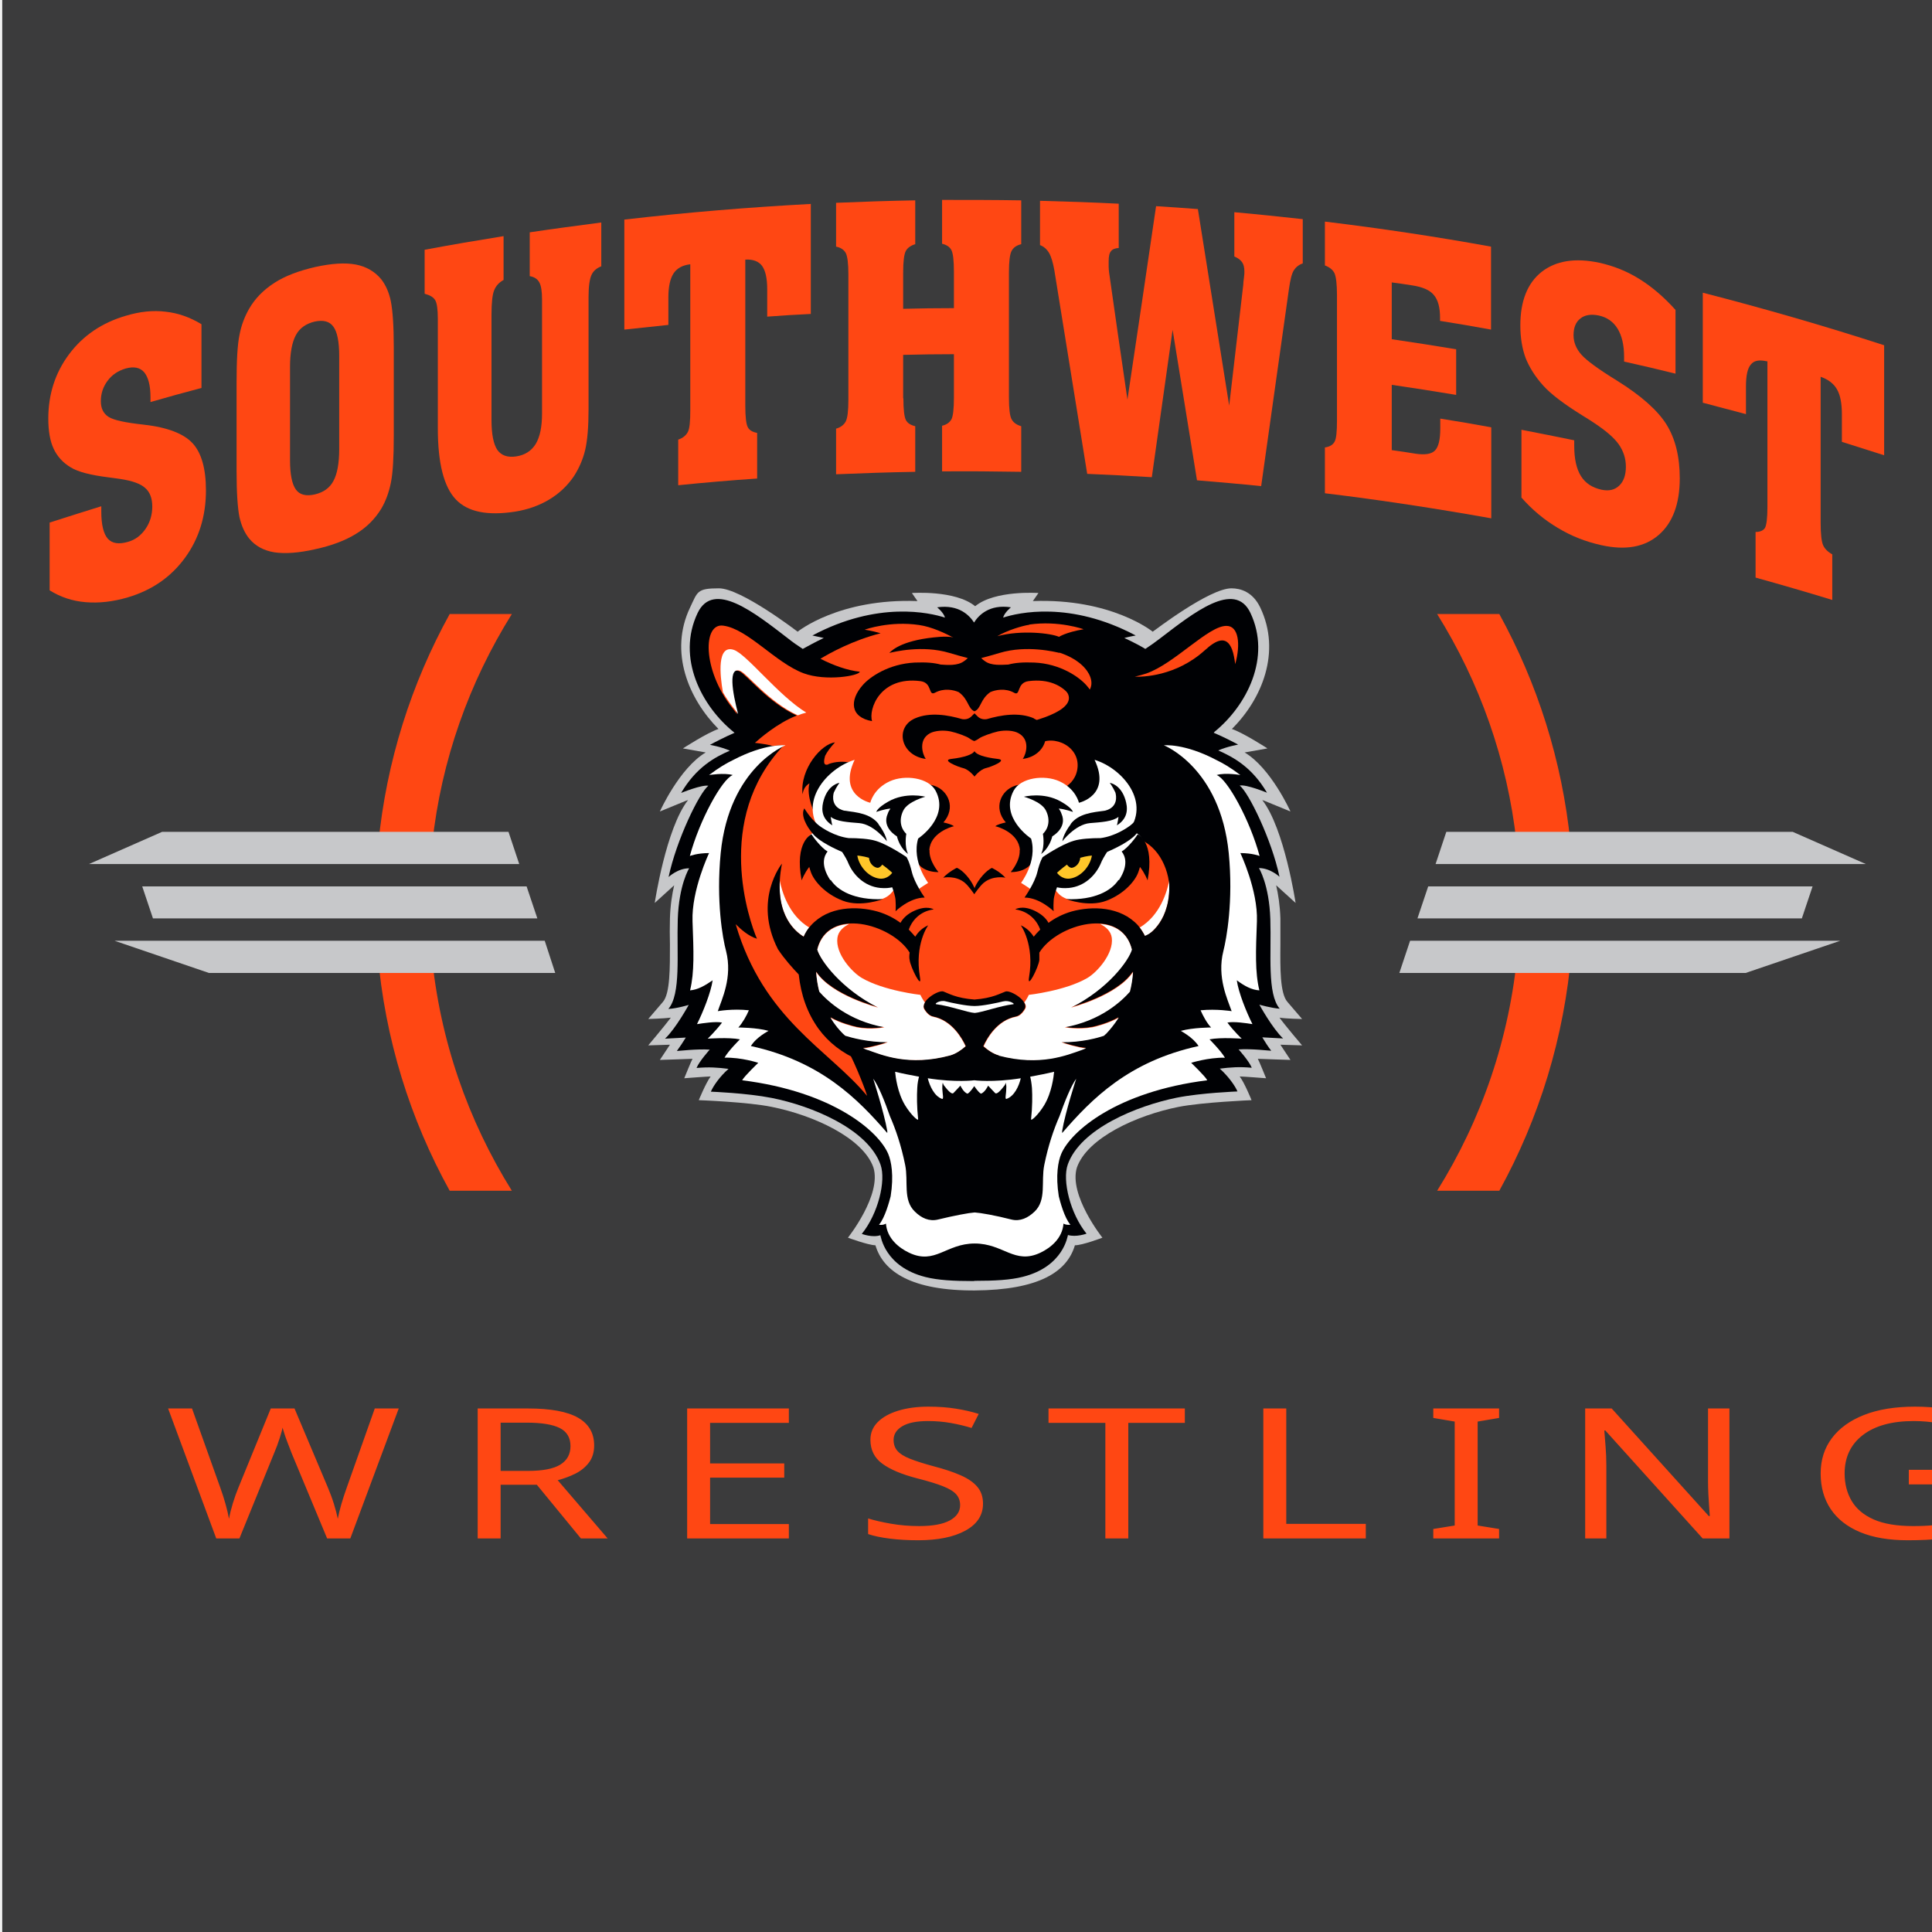
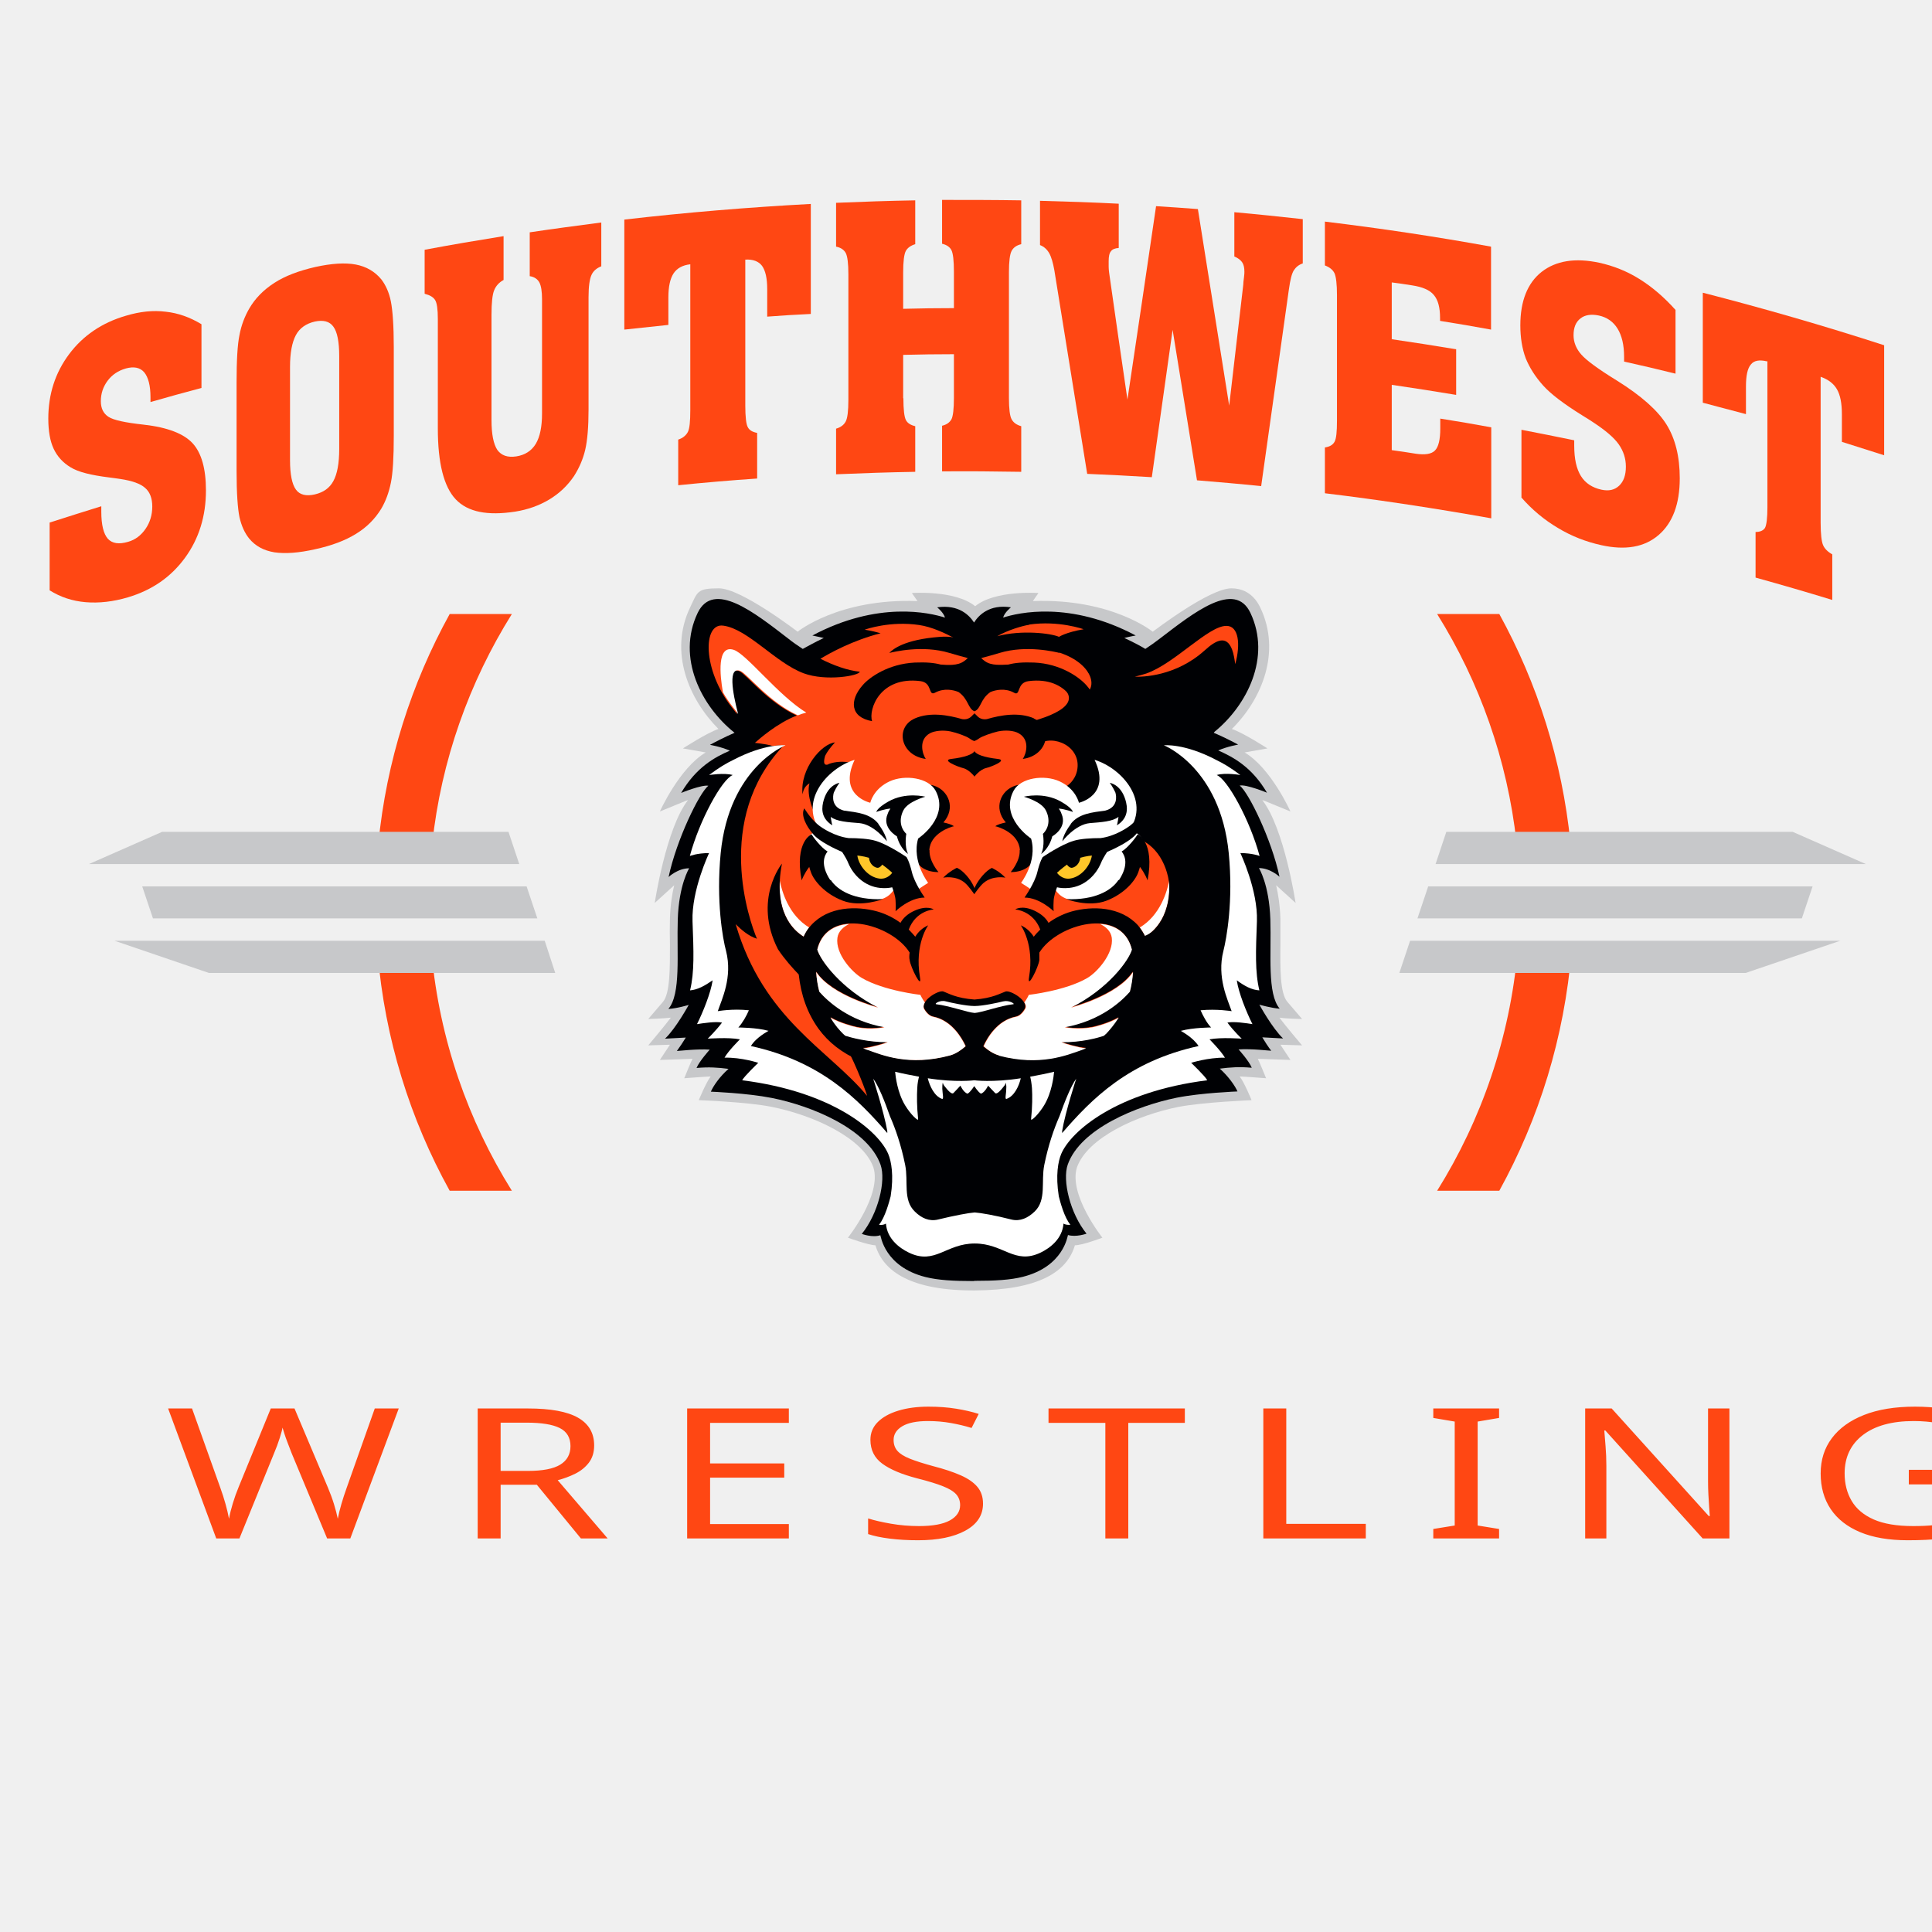
<svg xmlns="http://www.w3.org/2000/svg" version="1.1" viewBox="0 0 864 864">
  <defs>
    <style>
      .st0 {
        fill: #000104;
      }

      .st1 {
        fill: #ecdfd0;
      }

      .st2 {
        fill: #7e6f96;
      }

      .st2, .st3 {
        display: none;
      }

      .st4 {
        fill: #d6c8bf;
      }

      .st5 {
        fill: #fff;
      }

      .st6 {
        fill: #f1f1f2;
      }

      .st7 {
        fill: #c7c8ca;
      }

      .st8 {
        fill: #808285;
      }

      .st9 {
        fill: #3b3b3c;
      }

      .st10 {
        fill: #ffc629;
      }

      .st11 {
        font-family: ArenoRegular, Areno;
        font-size: 81.4px;
        letter-spacing: .2em;
      }

      .st11, .st12 {
        fill: #ff4713;
      }

      .st13 {
        fill: #d6006d;
      }

      .st14 {
        fill: #4d5a31;
      }

      .st15 {
        fill: #eb80a8;
      }
    </style>
  </defs>
  <g id="Background_Colors">
    <g id="Military_Green" class="st3">
      <rect id="Team_Color__x28_change_as_needed_x29_" class="st14" x="1" width="863" height="864" />
    </g>
    <g id="Bright_Pink" class="st3">
      <rect id="Team_Color__x28_change_as_needed_x29_1" data-name="Team_Color__x28_change_as_needed_x29_" class="st13" x="1" width="863" height="864" />
    </g>
    <g id="Pink" class="st3">
      <rect id="Team_Color__x28_change_as_needed_x29_2" data-name="Team_Color__x28_change_as_needed_x29_" class="st15" x="1" width="863" height="864" />
    </g>
    <g id="Natural" class="st3">
      <rect id="Team_Color__x28_change_as_needed_x29_3" data-name="Team_Color__x28_change_as_needed_x29_" class="st1" x="1" width="863" height="864" />
    </g>
    <g id="Heather_Dust" class="st3">
      <rect id="Team_Color__x28_change_as_needed_x29_4" data-name="Team_Color__x28_change_as_needed_x29_" class="st4" x="1" width="863" height="864" />
    </g>
-     <g id="Grey__x28_Dark_x29__copy">
+     <g id="Grey__x28_Dark_x29__copy" class="st3">
      <rect id="Team_Color__x28_change_as_needed_x29_5" data-name="Team_Color__x28_change_as_needed_x29_" class="st9" x="1" width="863" height="864" />
    </g>
    <g id="Grey__x28_Mid_x29_" class="st3">
      <rect id="Team_Color__x28_change_as_needed_x29_6" data-name="Team_Color__x28_change_as_needed_x29_" class="st8" x="1" width="863" height="864" />
    </g>
    <g id="Grey__x28_Light_x29_" class="st3">
      <rect id="Team_Color__x28_change_as_needed_x29_7" data-name="Team_Color__x28_change_as_needed_x29_" class="st7" x="1" width="863" height="864" />
    </g>
    <g id="White" class="st3">
      <rect id="Team_Color__x28_change_as_needed_x29_8" data-name="Team_Color__x28_change_as_needed_x29_" class="st6" x="1" width="863" height="864" />
    </g>
    <g id="Black" class="st3">
      <rect id="Team_Color__x28_change_as_needed_x29_9" data-name="Team_Color__x28_change_as_needed_x29_" class="st0" x="1" width="863" height="864" />
      <rect id="Team_Color__x28_change_as_needed_x29_10" data-name="Team_Color__x28_change_as_needed_x29_" class="st0" x="1" width="863" height="864" />
      <text />
    </g>
    <rect id="Team_Color__x28_change_as_needed_x29_11" data-name="Team_Color__x28_change_as_needed_x29_" class="st2" x="1" width="863" height="864" />
  </g>
  <g id="Lines">
    <g>
      <g>
        <path class="st12" d="M193.3,377.3c4-37.4,16.6-72.3,35.6-102.7h-27.8c-17.1,31-28.3,65.8-31.9,102.7h24.1Z" />
        <path class="st12" d="M168.9,426.3c3.2,38.2,14.5,74.2,32.2,106.2h27.8c-19.6-31.4-32.3-67.5-35.9-106.2h-24.1Z" />
      </g>
      <g>
        <path class="st12" d="M702.3,376.8c-3.7-36.7-14.8-71.3-31.8-102.2h-27.8c18.9,30.3,31.4,65,35.5,102.2h24.1Z" />
        <path class="st12" d="M678.7,425.2c-3.5,39.1-16.2,75.6-36,107.3h27.8c17.8-32.3,29.1-68.6,32.3-107.3h-24Z" />
      </g>
      <g>
        <g>
          <polygon class="st7" points="232.2 386.4 39.8 386.4 72.5 372 227.4 372 232.2 386.4" />
          <polygon class="st7" points="248.3 435.1 93.4 435.1 51.2 420.7 243.6 420.7 248.3 435.1" />
          <polygon class="st7" points="63.6 396.4 68.4 410.7 240.3 410.7 235.5 396.4 63.6 396.4" />
        </g>
        <g>
          <polygon class="st7" points="642 386.4 834.4 386.4 801.7 372 646.8 372 642 386.4" />
          <polygon class="st7" points="625.8 435.1 780.7 435.1 823 420.7 630.6 420.7 625.8 435.1" />
          <polygon class="st7" points="810.6 396.4 805.8 410.7 633.9 410.7 638.7 396.4 810.6 396.4" />
        </g>
      </g>
    </g>
  </g>
  <g id="Logo">
    <g>
      <path class="st7" d="M435.8,577.1c28.8-.2,41.4-8.3,44.9-20.2,3.4,0,12.3-3.4,12.3-3.4,0,0-15.2-19.1-11.4-31.4,4.7-13.3,26.8-23.4,45.5-27.1,10.7-2.1,32.6-3,32.6-3,0,0-3.1-7.7-5.3-10.6,1.6,0,11.8.8,11.8.8,0,0-3.2-7.9-3.7-8.7,1.5.1,14.6.5,14.6.5l-4.5-6.8,9.7.3s-7.6-8.9-10.1-12.4c3.1.5,10.1.6,10.1.6l-6.6-7.7c-3.3-3.8-3.2-15.3-3.1-25.5,0-3.9,0-7.9,0-11.8-.2-6-1-10.9-1.9-14.8l8.7,7.9s-5-33.3-14.9-46c.3.1.6.2.9.3l11.7,4.8s-8.7-19.4-20.5-26.4l10.2-1.8s-10.8-7-15.9-8.7c13.4-13.3,22.2-34.4,12.7-54.3-3.4-7.1-8.9-8.6-12.9-8.6-9.9,0-34.7,19.1-35.2,19.4,0,0-18.4-15-53.6-13.7l2.5-3.6s-19.4-1.4-28.3,5.9c-8.9-7.3-28.3-5.9-28.3-5.9l2.5,3.6c-35.2-1.3-53.6,13.7-53.6,13.7-.4-.3-25.3-19.4-35.2-19.4s-9.5,1.5-12.9,8.6c-9.5,19.9-.6,40.9,12.7,54.3-5.1,1.7-15.9,8.7-15.9,8.7l10.2,1.8c-11.8,7-20.5,26.4-20.5,26.4l11.7-4.8c.3-.1.6-.2.9-.3-9.9,12.6-14.9,46-14.9,46l8.7-7.9c-.9,3.8-1.7,8.7-1.9,14.8-.1,3.9-.1,7.9,0,11.8,0,10.2.1,21.7-3.1,25.5l-6.6,7.7s7-.2,10.1-.6c-2.6,3.5-10.1,12.4-10.1,12.4l9.7-.3-4.5,6.8s13-.4,14.6-.5c-.5.8-3.7,8.7-3.7,8.7,0,0,10.3-.8,11.8-.8-2.2,3-5.3,10.6-5.3,10.6,0,0,22,.8,32.6,3,18.6,3.7,40.8,13.8,45.5,27.1,3.8,12.3-11.4,31.4-11.4,31.4,0,0,8.9,3.3,12.3,3.4,3.5,11.8,16.1,20.4,44.9,20.2Z" />
      <path class="st0" d="M435.8,572.8c9.2,0,16.1-.4,21.6-1.8,18.3-4.6,20-18.3,20.2-18.7,3.6,1.1,8.3-.6,8.3-.6-7.3-9-10.9-23.8-8.4-30.9,5.7-16.1,31-26.3,48.7-29.9,11.1-2.2,27.2-2.8,27.2-2.8-1-2.4-4-6.7-7.9-10.2,4.8-.6,8.6-.9,14.3-.4-1.2-3-5.9-8.2-5.9-8.2,5.7-.4,13.7.6,14.6.6-1.4-1.8-2.8-4-4-6l9.3.5c-4.8-4.5-10.6-15.1-10.6-15.1,0,0,5.2,1.5,9.1,1.8-5.7-6.7-3.7-24.4-4.2-40-.5-15.6-5.1-22.9-5.1-22.9,5.1,0,9.2,3.9,9.2,3.9-3.5-16.6-13.8-37.7-17.8-40.8,3-.6,12.2,3.2,12.2,3.2-6.7-11.4-15-15.9-21.8-18.9,4.1-1.8,8.9-2.6,8.9-2.6-1.8-1-6.4-3.4-10.9-5.3.1-.1.2-.3.3-.4,14.5-11.8,25.5-33.3,16.1-53.2-7-14.8-25.5,0-40.4,11.4-2.1,1.6-4.3,3.2-6.6,4.7-1.6-1-4.9-2.8-9.4-4.9,2.7-.7,5.1-1.1,5.1-1.1-29.3-15.6-52.6-10.2-59.3-8,.6-2.3,3.5-4.6,3.5-4.6-9.7-1.5-14.5,3.6-16.5,6.8h0c-2-3.1-6.7-8.2-16.5-6.8,0,0,2.9,2.3,3.5,4.6-6.8-2.2-30-7.6-59.3,8,0,0,2.4.5,5.1,1.1-4.4,2.1-7.7,4-9.4,4.9-2.3-1.5-4.5-3-6.6-4.7-14.8-11.4-33.3-26.2-40.4-11.4-9.6,20.1,1.8,41.9,16.5,53.6-4.6,2-9.2,4.4-11,5.4,0,0,4.8.8,8.9,2.6-6.8,2.9-15.1,7.5-21.8,18.9,0,0,9.3-3.8,12.2-3.2-4,3-14.3,24.2-17.8,40.8,0,0,4.1-3.9,9.2-3.9,0,0-4.6,7.3-5.1,22.9-.5,15.5,1.5,33.3-4.2,40,3.9-.2,9.1-1.8,9.1-1.8,0,0-5.8,10.6-10.6,15.1l9.3-.5c-1.2,2-2.7,4.2-4,6,.9,0,9-1,14.7-.6,0,0-4.7,5.2-5.9,8.2,5.7-.5,9.5-.2,14.3.4-4,3.5-6.9,7.8-7.9,10.2,0,0,16,.6,27.2,2.8,17.7,3.5,43,13.8,48.7,29.9,2.5,7.2-1.1,21.9-8.4,30.9,0,0,4.7,1.8,8.3.6.2.4,1.9,14.1,20.2,18.7,5.6,1.4,12.4,1.8,21.6,1.8h0Z" />
      <path class="st12" d="M479.2,475.7c1.1-1.3,13.3-7.3,13.3-7.3-4.4,7.8-9.8,22.3-9.2,21.6,17.2-20.8,46.2-34.1,58.7-76.7-2.3,2.3-5.8,5.4-9.5,6.5,3.4-7.7,19.6-53.2-11.9-86.4h0s1.7-.2,4.9.2c.9-.3,1.9-.5,2.9-.7,0,0,0,0,0,0,0,0,0,0,0,0,1.7-.3,3.5-.6,5-.7-1.8-1.6-9.8-8.8-18.7-12.2,13-5.9,22.5-18.4,25.6-19.8,5.7-2.4,3.7,9.4,1.1,19.2.7-.9,1.5-1.9,2.2-2.9,13.3-16.9,13.2-38.1,3.9-36.7-11,1.5-23.3,16.6-35.9,21.3-10,3.7-24.9,1.1-25.1-.7,5.6-.6,11.7-2.8,17.6-5.8-4.3-2.6-14.4-8.2-26.9-11.4,1.7-.6,4-1.2,7.1-1.6h0,0s0,0,0,0c0,0,0,0,0,0-.5-.2-11.4-3.9-24.3-2.1-11.2,1.6-24.5,11.3-24.5,11.3,0,0-13.3-9.7-24.5-11.3-12.9-1.9-23.8,1.9-24.3,2.1,0,0,0,0,0,0,0,0,0,0,0,0h0s0,0,0,0c3.1.5,5.4,1.1,7.1,1.6-12.5,3.2-22.6,8.8-26.9,11.4,5.9,3,12,5.2,17.6,5.8-.2,1.8-15.1,4.4-25.1.7-12.6-4.7-24.9-19.8-35.9-21.3-9.3-1.4-9.4,19.8,3.9,36.7.8,1,1.5,1.9,2.2,2.9-2.6-9.8-4.6-21.6,1.1-19.2,3.1,1.4,12.7,13.9,25.6,19.8-8.8,3.4-16.9,10.6-18.7,12.2,1.6.2,3.3.4,5,.7,0,0,0,0,0,0,0,0,0,0,0,0,1,.2,2,.4,2.9.7,3.2-.4,4.9-.2,4.9-.2h0c-31.4,33.2-15.2,78.6-11.9,86.4-3.7-1.1-7.2-4.2-9.5-6.5,12.5,42.7,41.5,56,58.7,76.7.5.6-4.8-13.8-9.2-21.6,0,0,12.2,6,13.3,7.3h86.6Z" />
      <g>
        <path class="st5" d="M511.1,318.7c12.5-7.6,26.8-26.3,32.5-28.1,7.5-2.4,6.2,11.2,4.8,19-1.3,2.3-2.9,4.6-4.6,6.8-.8,1-1.5,1.9-2.2,2.9,2.6-9.8,4.6-21.6-1.1-19.2-3.1,1.4-12.7,13.9-25.6,19.8-1.2-.5-2.5-.9-3.7-1.2Z" />
        <path class="st5" d="M360.6,318.7c-12.5-7.6-26.8-26.3-32.5-28.1-7.5-2.4-6.2,11.2-4.8,19,1.3,2.3,2.9,4.6,4.6,6.8.8,1,1.5,1.9,2.2,2.9-2.6-9.8-4.6-21.6,1.1-19.2,3.1,1.4,12.7,13.9,25.6,19.8,1.2-.5,2.5-.9,3.7-1.2Z" />
        <path class="st5" d="M359.4,418.9c.7-1.4,1.5-2.8,2.5-4.1-9.2-5.5-12.2-16.1-13.2-21-.9,15.7,6.5,22.5,10.7,25.1Z" />
        <path class="st5" d="M512.2,418.9c-.7-1.4-1.5-2.8-2.5-4.1,9.2-5.5,12.2-16.1,13.2-21,.9,15.7-6.5,22.5-10.7,25.1Z" />
      </g>
      <path class="st0" d="M532.9,331.7c27.1-21.8,28.1-46.5,24.3-52.8s-11.9-6.6-17-1.9c-14.6,13.7-30.4,16.6-30.4,16.6,0,0-10.5-12.4-21.6-15-37-8.8-51.9,7.7-51.9,7.7,0,0,17.6-.1,36.3,5.2,14.9,4.3,19.1,15.3,12.4,19.2,0,0-5-3.4-10.6-4,11.2,8.6-5.7,14.8-21.2,17.8,7.1.7,9.1,1.9,10.9,8.4,7-4.8,19.7,1,17.6,11.6-.9,4.4-3.9,7-7.1,8.5.5,2.4,4.3,15.4,30.7,21.1,21.3,3.2,24.2,40,4.7,45.1,2.6,6.9,7.1,40-22.1,51.5-6.8,13.2-13.9,31.9-13.9,31.9,0,0,35.4-43.9,68.2-41,21.2-80.3,8.8-117.2-9.2-130Z" />
      <g>
        <path class="st0" d="M462.5,321.3c-6.8-3-15-1.5-21.2.3-1.9.3-3.3-.4-4.1-1.2l-1.4-1.4-1.4,1.4c-.8.8-2.2,1.5-4.1,1.2-6.2-1.8-14.4-3.3-21.2-.3-9,4-6.4,16.6,4.9,18.1-1.5-2.2-3.4-8.6,1.9-11.5,2.1-1.1,5.8-1.5,9.2-.8,2.8.6,7.2,2.2,8.4,3.1,1.2.9,2.2,1.2,2.2,1.2,0,0,1-.3,2.2-1.2,1.2-.9,5.7-2.5,8.4-3.1,3.4-.7,7.1-.4,9.2.8,5.3,2.9,3.4,9.3,1.9,11.5,11.2-1.5,13.9-14,4.9-18.1Z" />
        <path class="st0" d="M485.8,306.4c-3.2-3.6-11.6-9.6-23.3-10.1-5.1-.2-8.6.1-11.6.9-3.1.1-7.5.6-10.4-1.5-.6-.4-1.2-.9-1.7-1.4,2.6-.7,5.6-1.5,8.2-2.3,12.2-3.7,25.1-.4,26.9,0-1.4-1.4-6.5-5.9-22.7-7.2-8.4-.6-13,2.3-15.4,5.3-2.4-3-7-5.9-15.4-5.3-16.2,1.2-21.3,5.7-22.7,7.2,1.8-.4,14.7-3.7,26.9,0,2.6.8,5.7,1.6,8.2,2.3-.5.5-1.1,1-1.7,1.4-2.9,2.1-7.3,1.7-10.4,1.5-3-.8-6.4-1.1-11.6-.9-11.8.6-20.2,6.5-23.3,10.1-6,6.8-5.6,14.4,4.2,16.1-1.7-5.2,3.5-20.2,21.6-17.9,5.5.7,3.4,6.8,6.5,5.2,4-2.2,8.3-1.3,10.6-.3,4.5,3.2,4.1,7.4,7.1,8.6,3-1.2,2.5-5.4,7.1-8.6,2.3-1,6.7-1.9,10.6.3,3,1.7,1-4.5,6.5-5.2,18.1-2.3,23.4,12.7,21.6,17.9,9.8-1.8,10.3-9.3,4.2-16.1Z" />
        <path class="st0" d="M425.4,339.4c6.1-.7,9.7-2.1,10.4-3.5.7,1.5,4.3,2.8,10.4,3.5,4.6.5-2.8,3.5-5.3,4.1-2.8.7-5.1,3.8-5.1,3.8,0,0-2.3-3.1-5.1-3.8-2.4-.6-9.9-3.6-5.3-4.1Z" />
        <path class="st0" d="M521.9,386.2c4.1,21.3-4.9,29.8-9.7,32.7-.9-1.8-2-3.5-3.3-5.1-7.8-8.5-20.5-8.7-29.6-6.2-4.2,1.2-7.7,3.1-10.4,5.1-1.2-2.2-3.3-4-6.2-5.4-5.7-2.7-8.7-.6-8.7-.6,0,0,8,.5,11.2,9-1.3,1.3-2.3,2.4-2.9,3.2-1.3-2-3.1-3.9-5.8-5.1,0,0,6.2,8.4,3.7,23.2-1,6,4.3-4.6,4.6-7.7,0-.8,0-1.9,0-3.3,7.9-12.8,36.6-20.8,41.3-1.5-1.4,4.8-10.6,17.5-27.2,25.9,0,0,20.7-5.3,27.7-15.9-.2,3.2-.7,6.1-1.4,8.8-3.7,4.2-13,13-29.1,15.9,0,0,5.7,1.2,12.4,0,1.9-.4,7.3-1.8,11.7-4.3-2.1,3.3-4.2,5.7-5.6,7.2-.4.3-.7.6-1,.9-2.6.9-10,3-19,2.9,0,0,2.6,1.1,8.1,2.3.9.2,2,.3,2.9.4-.6.3-1.3.5-2,.8-6.4,2.2-18.5,7.4-37,2.5-2.6-.7-5-2.4-6.9-4,1.6-3.6,6.1-11.6,14.5-13.3,1.2-.2,2.7-1.2,4-3.4,2.1-3.5-6.3-8.5-8.5-7.8-2.3.8-5.8,3-13.9,3.6-8.2-.6-11.7-2.8-13.9-3.6s-10.6,4.3-8.5,7.8c1.3,2.2,2.8,3.2,4,3.4,8.4,1.7,12.9,9.7,14.5,13.2-1.9,1.7-4.4,3.4-6.9,4.1-18.5,5-30.5-.2-37-2.5-.7-.3-1.4-.5-2-.8,1,0,2-.2,2.9-.4,5.5-1.2,8.1-2.3,8.1-2.3-9,0-16.4-2.1-19-2.9-.3-.3-.7-.6-1-.9-1.5-1.5-3.6-3.8-5.6-7.2,4.4,2.5,9.9,3.9,11.7,4.3,6.7,1.3,12.4,0,12.4,0-16-2.9-25.3-11.6-29.1-15.9-.7-2.7-1.2-5.6-1.4-8.8,7,10.6,27.7,15.9,27.7,15.9-16.6-8.4-25.8-21.1-27.2-25.9,4.7-19.3,33.4-11.3,41.3,1.5-.2,1.3-.2,2.5,0,3.3.3,3.1,5.7,13.8,4.6,7.7-2.5-14.9,3.7-23.2,3.7-23.2-2.7,1.2-4.5,3-5.8,5.1-.6-.7-1.6-1.9-2.9-3.2,3.2-8.6,11.2-9,11.2-9,0,0-3-2-8.7.6-2.9,1.3-5,3.2-6.2,5.4-2.7-2-6.2-3.9-10.4-5.1-9.1-2.5-21.8-2.4-29.6,6.2-1.4,1.5-2.5,3.2-3.3,5.1-4.8-2.9-13.8-11.4-9.7-32.7,0,0-13.1,16.1-1.8,38.3,2.9,4.4,6.7,8.6,9.3,11.3,1,9.2,3.8,17.2,8.8,24.2,9.2,12.6,23.7,18.1,48.2,22.2,13,2.1,21.6,1,21.6,1,0,0,8.6,1.1,21.6-1,24.5-4,39-9.6,48.2-22.2,5.1-6.9,7.9-15,8.8-24.2,2.6-2.7,6.4-6.9,9.3-11.3,11.3-22.2-1.8-38.3-1.8-38.3Z" />
        <path class="st0" d="M443.7,388.1c-2.7,1.1-6.1,5.2-7.6,8.4-.1.2-.2.5-.3.8,0-.3-.1-.5-.3-.8-1.4-3.2-4.8-7.3-7.6-8.4,0,0-3.3,1.5-6.1,4.4,0,0,5.7-1.2,9.8,2.4,1.6,1.4,3.7,4.4,4.1,5h0s0,0,0,0c0,0,0,0,0,0h0c.4-.6,2.5-3.6,4.1-5,4.2-3.6,9.8-2.4,9.8-2.4-2.7-2.9-6.1-4.4-6.1-4.4Z" />
      </g>
      <g>
        <path class="st0" d="M415.6,380.2c.4-7.6,9.7-10.5,11-10.7-1-.8-2.9-1.3-4.7-1.7,5.7-6.5,2.2-14.3-4.1-16.4-4.5-1.5-11.1.2-11.1.2,0,0,2.3,25.8,2.2,28.4-.4,10.6,10.8,10,10.8,10,0,0-4.3-4.9-4-9.8Z" />
        <path class="st0" d="M370.5,341.8h0c-2.9,1.1-1.8-2.7-1.5-3.8.9-1.8,2.3-3.7,4.4-6-5.9.6-15.7,11.7-14.5,23.2.3-1.6.8-3.5,3.1-4.9-1.6,5.8,2.5,13.9,2.5,13.9,0,0,7.7-15.5,15.9-23.1-3.1-.7-6.7-.6-9.9.6Z" />
        <path class="st5" d="M415.2,395s-7.6-9.7-4.6-20c0,0,14.2-9.4,7.8-21.4-3.1-5.8-13.7-7.3-20.5-4.2-7.4,3.4-8.7,9.6-8.7,9.6,0,0-14.6-3.2-7-19.2-12.5,3.8-25.7,19.2-14.6,32.7-5.1-2.2-7.5,4.2-7.5,4.2l10.9,20.6s12.6,6.5,21.4,5.2c9.9-1.4,9.6-12.9,9.6-12.9l5.2,10.5s5.1-3.6,7.9-5.3Z" />
        <path class="st0" d="M501.2,341.8h0c2.9,1.1,1.8-2.7,1.5-3.8-.9-1.8-2.3-3.7-4.4-6,5.9.6,15.7,11.7,14.5,23.2-.3-1.6-.8-3.5-3.1-4.9,1.6,5.8-2.5,13.9-2.5,13.9,0,0-7.7-15.5-15.9-23.1,3.1-.7,6.7-.6,9.9.6Z" />
        <path class="st0" d="M456.1,380.2c-.4-7.6-9.7-10.5-11-10.7,1-.8,2.9-1.3,4.7-1.7-5.7-6.5-2.2-14.3,4.1-16.4,4.5-1.5,11.1.2,11.1.2,0,0-2.3,25.8-2.2,28.4.4,10.6-10.8,10-10.8,10,0,0,4.3-4.9,4-9.8Z" />
        <path class="st5" d="M456.5,395s7.6-9.7,4.6-20c0,0-14.2-9.4-7.8-21.4,3.1-5.8,13.7-7.3,20.5-4.2,7.4,3.4,8.7,9.6,8.7,9.6,0,0,14.6-3.2,7-19.2,12.5,3.8,25.7,19.2,14.6,32.7,5.1-2.2,7.5,4.2,7.5,4.2l-10.9,20.6s-12.6,6.5-21.4,5.2c-9.9-1.4-9.6-12.9-9.6-12.9l-5.2,10.5s-5.1-3.6-7.9-5.3Z" />
        <path class="st0" d="M371.3,393.6c-4.6-7-2.6-11.1-1.2-12.8-2.8-1.6-6.5-6.5-7.2-7.7,0,0-7.7,3.3-4.4,20.6,0,0,1.2-3.2,3.4-6,.2.8.5,1.6.8,2.5,1.3,3.6,6.1,9.5,14.2,12.6,8.1,3.1,17.9-.7,17.9-.7-12.6.5-20.2-3.8-23.3-8.6Z" />
        <path class="st0" d="M413.4,401.2s-4.4-6.2-5.6-11.2c-1.2-5-2.4-6.7-2.4-6.7,0,0-8.1-5.6-13.9-7.3-2.9-.9-7.8-1.2-12-1.2-6.2-.8-11.8-4.4-13.7-6-3.6-3-6.1-7.3-6.1-7.3-1.7,2.9.7,7.8,4,11.6,2.8,3.3,9.7,6.5,12.9,7.9,1.1,1.7,2.2,3.5,2.9,5.3,2.1,4.8,6.9,10.1,14.2,10.8,2.4.2,4,0,5.3-.3.6,1.7,1.4,4,1.5,5.9.2,3.3,0,4.8,0,4.8,0,0,6.2-6.1,13-6.1Z" />
        <path class="st0" d="M405.3,372.9c-2.7-2.6-3.3-6.6-1.3-10.5,2-4,9.8-6.1,9.8-6.1,0,0-8.8-2.3-16.6,2.2-5.1,2.9-5.3,4.6-5.3,4.6,0,0,3.6-1.3,6.3-1.5-.5.7-.9,1.4-1.2,2.3-2.8,6.3,4.1,10.1,4.1,10.1,1.5,5.7,5,7.9,5,7.9-1.8-3.6-.8-9-.8-9Z" />
        <path class="st0" d="M392.9,368.5c-3.6-4.7-9.7-5.2-15.5-6-5.7-1.5-5-6.5-4.5-8.1,1.2-2.6,2.5-4.3,2.5-4.3,0,0-4.9.6-7,7.6-.9,3.1-1.7,7.9,3.8,11.4,0,0-.4-1.6-.7-3.8,2.6,2.1,7.8,2.4,12.8,2.8,6.6.6,12.3,8.1,12.3,8.1,0,0-.2-2.9-3.8-7.7Z" />
        <path class="st10" d="M394.6,386.6c-.5.7-1.2,1.4-2,1.5-1.4,0-3.7-1.5-4-4.5-2.7-.8-5.2-1-5.2-1,.7,4.6,4.8,9.6,9.8,10.3,3.8.5,5.8-2.6,5.8-2.6,0,0-1.9-1.8-4.4-3.6Z" />
        <path class="st0" d="M458.3,401.2s4.4-6.2,5.6-11.2c1.2-5,2.4-6.7,2.4-6.7,0,0,8.1-5.6,13.9-7.3,2.9-.9,7.8-1.2,12-1.2,6.2-.8,11.8-4.4,13.7-6,3.6-3,6.1-7.3,6.1-7.3,1.7,2.9-.7,7.8-4,11.6-2.8,3.3-9.7,6.5-12.9,7.9-1.1,1.7-2.2,3.5-2.9,5.3-2.1,4.8-6.9,10.1-14.2,10.8-2.4.2-4,0-5.3-.3-.6,1.7-1.4,4-1.5,5.9-.2,3.3,0,4.8,0,4.8,0,0-6.2-6.1-13-6.1Z" />
        <path class="st0" d="M466.4,372.9c2.7-2.6,3.3-6.6,1.3-10.5-2-4-9.8-6.1-9.8-6.1,0,0,8.8-2.3,16.6,2.2,5.1,2.9,5.3,4.6,5.3,4.6,0,0-3.6-1.3-6.3-1.5.5.7.9,1.4,1.2,2.3,2.8,6.3-4.1,10.1-4.1,10.1-1.5,5.7-5,7.9-5,7.9,1.8-3.6.8-9,.8-9Z" />
        <path class="st0" d="M478.8,368.5c3.6-4.7,9.7-5.2,15.5-6,5.7-1.5,5-6.5,4.5-8.1-1.2-2.6-2.5-4.3-2.5-4.3,0,0,4.9.6,7,7.6.9,3.1,1.7,7.9-3.8,11.4,0,0,.4-1.6.7-3.8-2.6,2.1-7.8,2.4-12.8,2.8-6.6.6-12.3,8.1-12.3,8.1,0,0,.2-2.9,3.8-7.7Z" />
        <path class="st10" d="M477.1,386.6c.5.7,1.2,1.4,2,1.5,1.4,0,3.7-1.5,4-4.5,2.7-.8,5.2-1,5.2-1-.7,4.6-4.8,9.6-9.8,10.3-3.8.5-5.8-2.6-5.8-2.6,0,0,1.9-1.8,4.4-3.6Z" />
        <path class="st0" d="M500.4,393.6c4.6-7,2.6-11.1,1.2-12.8,2.8-1.6,6.5-6.5,7.2-7.7,0,0,7.7,3.3,4.4,20.6,0,0-1.2-3.2-3.4-6-.2.8-.5,1.6-.8,2.5-1.3,3.6-6.1,9.5-14.2,12.6-8.1,3.1-17.9-.7-17.9-.7,12.6.5,20.2-3.8,23.3-8.6Z" />
      </g>
      <path class="st5" d="M435.8,542.2c2.8.2,9.2,1.3,16.6,3.2,3.8.9,7.3-.7,10.3-3.6,5.4-5.2,2.8-13.4,4.3-20.8,1.8-8.9,4.3-16.1,6.8-21.8,2.3-6.5,5.2-13.7,7.5-16.8,0,0-4.9,14.9-6.3,23.4,0,.3,0,.6,0,.9,0,0,0,0,0,0,0,0,0,0,0,0,13.2-15.3,29.8-32.1,61-38.9-2.6-4.1-8-6.7-7.9-6.8,5.5-1.5,13.5-1.5,13.5-1.5-1.9-2-3.6-5.2-4.7-7.7,7.3-.7,13.9.4,13.9.4-1.7-5-6.7-15.1-3.7-26.9,1.4-5.5,4.5-22.3,2.4-43.8-3.8-38.3-29-48.2-29-48.2,0,0,9.1-1,23.5,6.6,2.9,1.4,6.2,3.3,10.7,6.7,0,0-6.7-1.2-10.6,0,4.8,1.8,14.9,20.2,19.2,36.2,0,0-3.2-1.3-8.6-1.3,0,0,7.9,16.6,7.4,30.5-.5,13.4-.9,22.7,1.1,30.9-3.5-.2-6.7-2-10.1-4.5.8,5.6,4.3,14.2,7,19.6-2.4-.4-8.4-1.3-11.2-.7,2.7,3.7,6.4,7.2,6.4,7.2,0,0-9.3-.7-14.4.3,0,0,5,5,6.9,8.2-7.6-.1-15.1,2.3-15.1,2.3,0,0,6.2,5.9,7.2,7.8-40.6,5.1-61,22.8-65.3,32.9-1.4,3.3-2.6,9.6-1.1,19,.6,2.4,2.5,9.6,5.2,12.7,0,0-1.7.3-3.1-.5-.5,6.6-5.7,10.8-10.3,13-11.6,5.5-16.5-4.1-29.4-4.1s-17.7,9.7-29.4,4.1c-4.6-2.2-9.8-6.4-10.3-13-1.5.9-3.1.5-3.1.5,2.7-3.2,4.6-10.4,5.2-12.7,1.5-9.4.3-15.7-1.1-19-4.3-10.1-24.7-27.8-65.3-32.9,1-1.9,7.2-7.8,7.2-7.8,0,0-7.5-2.5-15.1-2.3,1.8-3.2,6.9-8.2,6.9-8.2-5-1-14.4-.3-14.4-.3,0,0,3.7-3.6,6.4-7.2-2.8-.6-8.7.3-11.2.7,2.7-5.4,6.2-14.1,7-19.6-3.5,2.4-6.6,4.2-10.1,4.5,2-8.2,1.6-17.5,1.1-30.9-.5-13.9,7.4-30.5,7.4-30.5-5.4,0-8.6,1.3-8.6,1.3,4.3-16,14.4-34.4,19.2-36.2-3.9-1.1-10.6,0-10.6,0,4.5-3.4,7.8-5.3,10.7-6.7,14.5-7.6,23.5-6.6,23.5-6.6,0,0-25.2,9.8-29,48.2-2.1,21.5.9,38.3,2.4,43.8,3,11.8-2,21.8-3.7,26.9,0,0,6.5-1.2,13.9-.4-1,2.4-2.8,5.6-4.7,7.7,0,0,8.1,0,13.5,1.5,0,.1-5.3,2.6-7.9,6.8,31.2,6.8,47.8,23.6,61,38.9,0,0,0,0,0,0,0,0,0,0,0,0,0-.2,0-.5,0-.9-1.5-8.5-6.3-23.4-6.3-23.4,2.3,3,5.2,10.2,7.5,16.8,2.5,5.7,5,12.9,6.8,21.8,1.5,7.4-1.1,15.6,4.3,20.8,3,3,6.5,4.5,10.3,3.6,7.4-1.8,13.8-3,16.6-3.2Z" />
      <path class="st5" d="M411,481.5c-3.8-.7-7.4-1.4-10.7-2.2.2,2.1,1,9.2,4.4,14.9,2.6,4.3,6,7.4,5.9,6.3-.6-5.5-.6-10.5-.4-13.9.1-2.3.5-4,.8-5.1ZM460.7,481.5c.3,1.1.6,2.8.8,5.1.2,3.4.2,8.4-.4,13.9-.1,1.1,3.3-2,5.9-6.3,3.4-5.7,4.2-12.8,4.4-14.9-3.3.8-6.9,1.5-10.7,2.2ZM435.8,483.1s-8.3,1.1-20.9-.9c.9,3.6,3,8,6.3,9.2,1,.4.3-2.1.2-4.5,0-.9,0-1.9.2-2.7.2.6.4,1.1.7,1.4,1.1,1.4,3.2,4.1,4.1,3.2.9-.9,3.1-3.3,3.1-3.3,0,0,1.4,3.1,3.2,3.6,1.3-.7,2.9-3.3,3-3.4,0,0,1.7,2.7,3,3.4,1.8-.6,3.2-3.6,3.2-3.6,0,0,2.2,2.4,3.1,3.3.9.9,3-1.8,4.1-3.2.3-.3.5-.8.7-1.4.2.9.3,1.8.2,2.7,0,2.4-.8,4.9.2,4.5,3.4-1.2,5.5-5.7,6.3-9.2-12.6,2-20.9.9-20.9.9Z" />
      <path class="st5" d="M388,469.6c-.7-.3-1.4-.5-2-.8,1,0,2-.2,2.9-.4,5.5-1.2,8.1-2.3,8.1-2.3-9,0-16.4-2.1-19-2.9-.3-.3-.7-.6-1-.9-1.5-1.5-3.6-3.8-5.6-7.2,4.4,2.5,9.9,3.9,11.7,4.3,6.7,1.3,12.4,0,12.4,0-16-2.9-25.3-11.6-29.1-15.9-.7-2.7-1.2-5.6-1.4-8.8,7,10.6,27.7,15.9,27.7,15.9-16.6-8.4-25.8-21.1-27.2-25.9,1.9-7.7,7.6-11.1,14.3-11.5-2.5,1.2-4.9,3.2-5.3,6.2-1,7.1,6.5,15.4,11,18,9.8,5.7,26.1,7.5,26.1,7.5,0,0,.7,1.6,2,3.4-.6,1-.8,2.1-.3,3,1.3,2.2,2.8,3.2,4,3.4,8.4,1.7,12.9,9.7,14.5,13.2-1.9,1.7-4.4,3.4-6.9,4.1-18.5,5-30.5-.2-37-2.5Z" />
      <path class="st5" d="M446.8,472c-2.6-.7-5-2.4-6.9-4.1,1.6-3.6,6.1-11.6,14.5-13.2,1.2-.2,2.7-1.2,4-3.4.6-.9.4-2-.3-3,1.3-1.8,2-3.4,2-3.4,0,0,16.3-1.8,26.1-7.5,4.5-2.6,11.9-11,11-18-.4-3-2.7-5-5.3-6.2,6.7.4,12.4,3.8,14.3,11.5-1.4,4.8-10.5,17.5-27.2,25.9,0,0,20.7-5.3,27.7-15.9-.2,3.2-.7,6.1-1.4,8.8-3.7,4.2-13,13-29.1,15.9,0,0,5.7,1.2,12.4,0,1.9-.4,7.3-1.8,11.7-4.3-2.1,3.3-4.2,5.7-5.6,7.2-.4.3-.7.6-1,.9-2.6.9-10,3-19,2.9,0,0,2.6,1.1,8.1,2.3.9.2,2,.3,2.9.4-.6.3-1.3.5-2,.8-6.4,2.2-18.5,7.4-37,2.5Z" />
      <path class="st5" d="M448.7,447.8c-2.3.6-9.2,2.1-12.9,2.1s-10.6-1.5-12.9-2.1c-2.4-.7-5.3,1.1-4.2,1.3,5.9.7,14,3.7,17.2,3.9,3.1-.2,11.3-3.2,17.2-3.9,1.1-.1-1.9-1.9-4.2-1.3Z" />
      <path class="st12" d="M538.8,290.8c-12.9,11.7-28.1,12-31.3,11.8,1.8-.4,3.5-.9,5.1-1.4,12.7-4.4,27.8-21.4,35.9-21.3,5.4,0,6.4,8.1,3.9,17.1-.3-2.1-.7-4.7-1.4-6.5-2.5-6.6-7.2-4.3-12.3.4Z" />
      <path class="st12" d="M460.3,279.4c-2.9.4-9.7,2.4-14.3,5.1,10.9-2.9,24-1.3,27.6.3,0,0,2.9-2,11-3.4,0,0-11.1-4-24.3-2.1Z" />
    </g>
  </g>
  <g id="Text">
    <g>
      <path class="st12" d="M22.2,264.1v-30.4c7.7-2.5,15.4-4.9,23.1-7.3v2.4c0,5.9,1,9.9,2.9,12.1,2,2.2,5,2.6,9.1,1.4,3.2-.9,5.8-2.9,7.8-5.8,2-2.9,3-6.3,3-10,0-3.7-1.1-6.5-3.2-8.3-2.1-1.9-5.8-3.2-11.1-4-1.2-.2-2.9-.4-5.1-.7-8-1-13.7-2.4-17.1-4.5-3.5-2.1-6-4.9-7.6-8.3-1.6-3.4-2.4-7.9-2.4-13.5,0-10.9,3.1-20.5,9.3-28.8,6.2-8.3,14.7-14.1,25.4-17.2,6.3-1.9,12.2-2.5,17.8-1.8,5.6.6,10.9,2.5,16,5.6v28.5c-7.6,2-15.2,4.1-22.8,6.3v-2.2c0-5.2-1-8.9-2.8-11.1-1.9-2.2-4.7-2.7-8.3-1.7-3.4,1-6.1,2.8-8.1,5.5-2,2.7-3,5.7-3,9.1,0,3.2,1.1,5.5,3.4,7,2.3,1.5,7.5,2.6,15.7,3.5,10.8,1.2,18.1,4.1,22,8.4,3.9,4.3,5.9,11.3,5.9,21,0,11.5-3.1,21.6-9.4,30.2-6.3,8.6-14.7,14.4-25.4,17.6-6.7,2-13.1,2.7-19,2.2-6-.5-11.3-2.3-16.1-5.3Z" />
      <path class="st12" d="M105.8,171c0-9.8.4-16.9,1.3-21.2.8-4.3,2.3-8.2,4.3-11.7,2.7-4.7,6.5-8.5,11.3-11.6,4.8-3.1,10.9-5.4,18.3-7.1,7.3-1.6,13.3-2,18.1-1.1,4.7.9,8.5,3.1,11.4,6.6,2,2.6,3.5,5.9,4.3,9.9.8,4.1,1.3,10.9,1.3,20.4,0,13.2,0,26.5,0,39.7,0,9.6-.4,16.6-1.3,21-.9,4.4-2.3,8.2-4.3,11.6-2.8,4.6-6.6,8.4-11.4,11.3-4.7,2.9-10.7,5.2-18.1,6.8-7.4,1.7-13.5,2.1-18.3,1.4-4.8-.8-8.5-2.8-11.3-6.2-2-2.5-3.4-5.6-4.3-9.5-.8-3.9-1.3-10.7-1.3-20.6v-39.7ZM129.7,164.2v41.6c0,6.4.9,10.7,2.6,13.1,1.7,2.4,4.6,3.1,8.5,2.2,3.8-.9,6.6-2.8,8.3-6,1.7-3.1,2.6-7.9,2.6-14.3v-41.6c0-6.4-.9-10.8-2.6-13.1-1.7-2.4-4.5-3.1-8.3-2.3-3.9.9-6.8,2.9-8.5,6.1-1.7,3.2-2.6,7.9-2.6,14.2Z" />
      <path class="st12" d="M189.9,131.3c0-6.5,0-13.1,0-19.6,11.7-2.2,23.5-4.2,35.3-6.1v19.6c-2,1.1-3.4,2.6-4.2,4.6-.8,1.9-1.2,5.6-1.2,11,0,15.7,0,31.4,0,47,0,6.4.9,10.8,2.6,13.4,1.8,2.5,4.6,3.5,8.5,2.9,3.9-.6,6.8-2.5,8.7-5.6,1.9-3.2,2.8-7.7,2.8-13.6,0-17,0-34,0-51,0-3.6-.4-6.1-1.2-7.6-.8-1.5-2.3-2.5-4.3-2.8v-19.6c10.7-1.6,21.3-3,32-4.4v19.6c-2.1.8-3.6,2.1-4.4,3.9-.8,1.8-1.3,5-1.3,9.8,0,16.8,0,33.5,0,50.3,0,7.8-.5,13.8-1.5,18.1-1,4.2-2.7,8.1-5,11.7-2.9,4.3-6.6,7.8-11.1,10.5-4.5,2.7-9.6,4.5-15.2,5.4-12.4,1.9-21.2.2-26.6-5.5-5.3-5.6-8-16.2-8-31.7v-49c0-4.3-.4-7.1-1.2-8.4-.8-1.3-2.3-2.2-4.6-2.8Z" />
      <path class="st12" d="M308.6,118.2c-3.4.4-5.9,1.8-7.4,4.1-1.5,2.3-2.3,5.9-2.3,10.7v12.3c-6.6.7-13.1,1.4-19.7,2.1v-49.2c27.7-3.2,55.5-5.5,83.4-7v49.2c-6.5.3-13,.7-19.5,1.2v-12.3c0-4.9-.8-8.3-2.3-10.4-1.5-2-4-3-7.5-2.8,0,21.8,0,43.5,0,65.3,0,5.1.4,8.3,1.1,9.6.7,1.4,2.1,2.2,4.2,2.6v20.4c-11.8.8-23.5,1.8-35.3,3v-20.4c2.1-.7,3.5-1.9,4.3-3.4.8-1.5,1.1-4.8,1.1-9.7v-65.3Z" />
      <path class="st12" d="M404,178.1c0,5.1.4,8.3,1.1,9.7.7,1.4,2.1,2.3,4.2,2.8v20.4c-11.8.2-23.6.6-35.4,1.1v-20.4c2.1-.6,3.5-1.7,4.3-3.2.8-1.5,1.2-4.7,1.2-9.7v-56.1c0-4.9-.4-8.1-1.2-9.6-.8-1.4-2.2-2.4-4.3-2.8v-19.6c11.8-.5,23.6-.9,35.4-1.1v19.6c-2,.6-3.4,1.6-4.2,3-.8,1.5-1.2,4.7-1.2,9.7v16.2c7.5-.2,15.1-.3,22.7-.3,0-5.4,0-10.8,0-16.2,0-5.1-.4-8.3-1.1-9.7-.7-1.4-2.1-2.4-4.2-2.9v-19.6c11.8,0,23.6,0,35.4.2v19.6c-2.1.5-3.5,1.5-4.3,3-.8,1.5-1.2,4.7-1.2,9.6v56.1c0,4.9.4,8.2,1.2,9.6.8,1.5,2.2,2.5,4.3,3.1v20.4c-11.8-.2-23.6-.3-35.4-.2v-20.4c2.1-.5,3.4-1.5,4.2-2.9.7-1.4,1.1-4.6,1.1-9.7,0-6.5,0-12.9,0-19.4-7.6,0-15.1.1-22.7.3v19.4Z" />
      <path class="st12" d="M486.2,211.9c-4.9-30.4-9.8-60.8-14.7-91.1-.6-3.3-1.3-5.8-2.3-7.6-1-1.7-2.3-2.9-4.1-3.6,0-6.6,0-13.2,0-19.8,11.7.3,23.5.7,35.2,1.3v19.8c-1.7.1-2.9.6-3.5,1.5-.7.8-1,2.3-1,4.4,0,.8,0,1.6,0,2.5,0,.9.1,1.7.2,2.6,2.7,18.9,5.4,37.9,8.2,56.8,4.3-28.8,8.6-57.7,12.8-86.5,6.2.4,12.5.8,18.7,1.3,4.7,29.3,9.3,58.6,14,87.9,2.1-18,4.2-36.1,6.3-54.1,0-.7.1-1.7.3-3.1.2-1.4.2-2.3.2-2.7,0-1.8-.3-3.2-1-4.2-.7-1-1.8-1.9-3.5-2.6v-19.8c10.2.9,20.4,2,30.6,3.1v19.8c-1.8.6-3.1,1.7-4,3.1-.9,1.4-1.6,4.2-2.2,8.5-4.1,29.3-8.3,58.7-12.4,88-9.6-1-19.1-1.8-28.7-2.6-3.6-22.5-7.3-44.9-10.9-67.3-3.1,22-6.2,43.9-9.3,65.9-9.7-.6-19.5-1.1-29.2-1.5Z" />
      <path class="st12" d="M592.5,220.5v-20.4c2.1-.3,3.5-1.1,4.3-2.5.8-1.4,1.1-4.5,1.1-9.5v-56.1c0-4.9-.4-8.2-1.1-9.8-.8-1.6-2.2-2.7-4.3-3.5v-19.6c24.8,3,49.6,6.7,74.3,11.2v37.1c-7.6-1.4-15.2-2.7-22.8-3.9v-1.3c0-4.7-.9-8.1-2.8-10.3-1.8-2.2-5.1-3.6-9.8-4.3-3-.5-6-.9-9-1.3,0,8.5,0,16.9,0,25.4,9.6,1.4,19.2,2.9,28.8,4.5,0,6.8,0,13.6,0,20.4-9.6-1.6-19.2-3.1-28.8-4.5,0,9.7,0,19.5,0,29.2,3.6.5,7.1,1,10.7,1.6,4.1.6,7,.2,8.6-1.4,1.6-1.6,2.4-4.9,2.4-9.9v-4.4c7.6,1.2,15.2,2.5,22.8,3.9v40.7c-24.7-4.4-49.5-8.2-74.3-11.2Z" />
      <path class="st12" d="M680.4,222.6c0-10.1,0-20.3,0-30.4,7.9,1.5,15.7,3.1,23.6,4.7v2.4c0,5.9,1,10.4,3,13.6,2,3.2,5.1,5.2,9.2,6.1,3.3.7,5.9.1,7.9-1.8,2-1.9,3-4.7,3-8.5,0-3.7-1.1-7-3.2-10-2.1-3-5.9-6.2-11.2-9.7-1.2-.8-2.9-1.9-5.2-3.3-8.2-5.1-14-9.5-17.4-13.3-3.5-3.9-6.1-8-7.8-12.2-1.6-4.3-2.4-9.2-2.4-14.7,0-10.9,3.2-18.9,9.5-23.9,6.4-5,15-6.4,25.8-4.1,6.4,1.4,12.4,3.8,18,7.3,5.6,3.5,11,8.1,16.1,13.8,0,9.5,0,19,0,28.5-7.7-1.9-15.3-3.7-23-5.4v-2.2c0-5.2-1-9.4-2.9-12.5-1.9-3.1-4.7-5.1-8.4-5.9-3.4-.7-6.2-.3-8.2,1.3-2.1,1.6-3.1,4.1-3.1,7.5,0,3.2,1.2,6.1,3.5,8.7,2.3,2.6,7.6,6.5,15.9,11.6,10.9,6.8,18.3,13.4,22.2,19.7,3.9,6.3,5.9,14.3,5.9,24,0,11.5-3.2,20-9.5,25.4-6.3,5.4-14.8,6.9-25.6,4.5-6.8-1.5-13.3-4-19.4-7.7-6.1-3.6-11.6-8.2-16.4-13.7Z" />
      <path class="st12" d="M790.2,161.6c-3.4-.8-5.8-.4-7.2,1.4-1.5,1.7-2.2,5-2.2,9.9v12.3c-6.4-1.7-12.8-3.4-19.3-5.1v-49.2c27.2,7,54.3,14.8,81.1,23.5v49.2c-6.3-2-12.6-4-18.9-6,0-4.1,0-8.2,0-12.3,0-4.9-.7-8.6-2.2-11.2-1.5-2.6-3.9-4.4-7.3-5.6,0,21.8,0,43.5,0,65.3,0,5.1.4,8.4,1.1,10,.7,1.6,2.1,3,4.1,4.1v20.4c-11.4-3.5-22.8-6.8-34.3-10v-20.4c2,0,3.4-.6,4.2-1.8.7-1.3,1.1-4.4,1.1-9.3v-65.3Z" />
    </g>
    <text class="st11" transform="translate(73.8 688) scale(1.4 1)">
      <tspan x="0" y="0">WRESTLING</tspan>
    </text>
  </g>
</svg>
